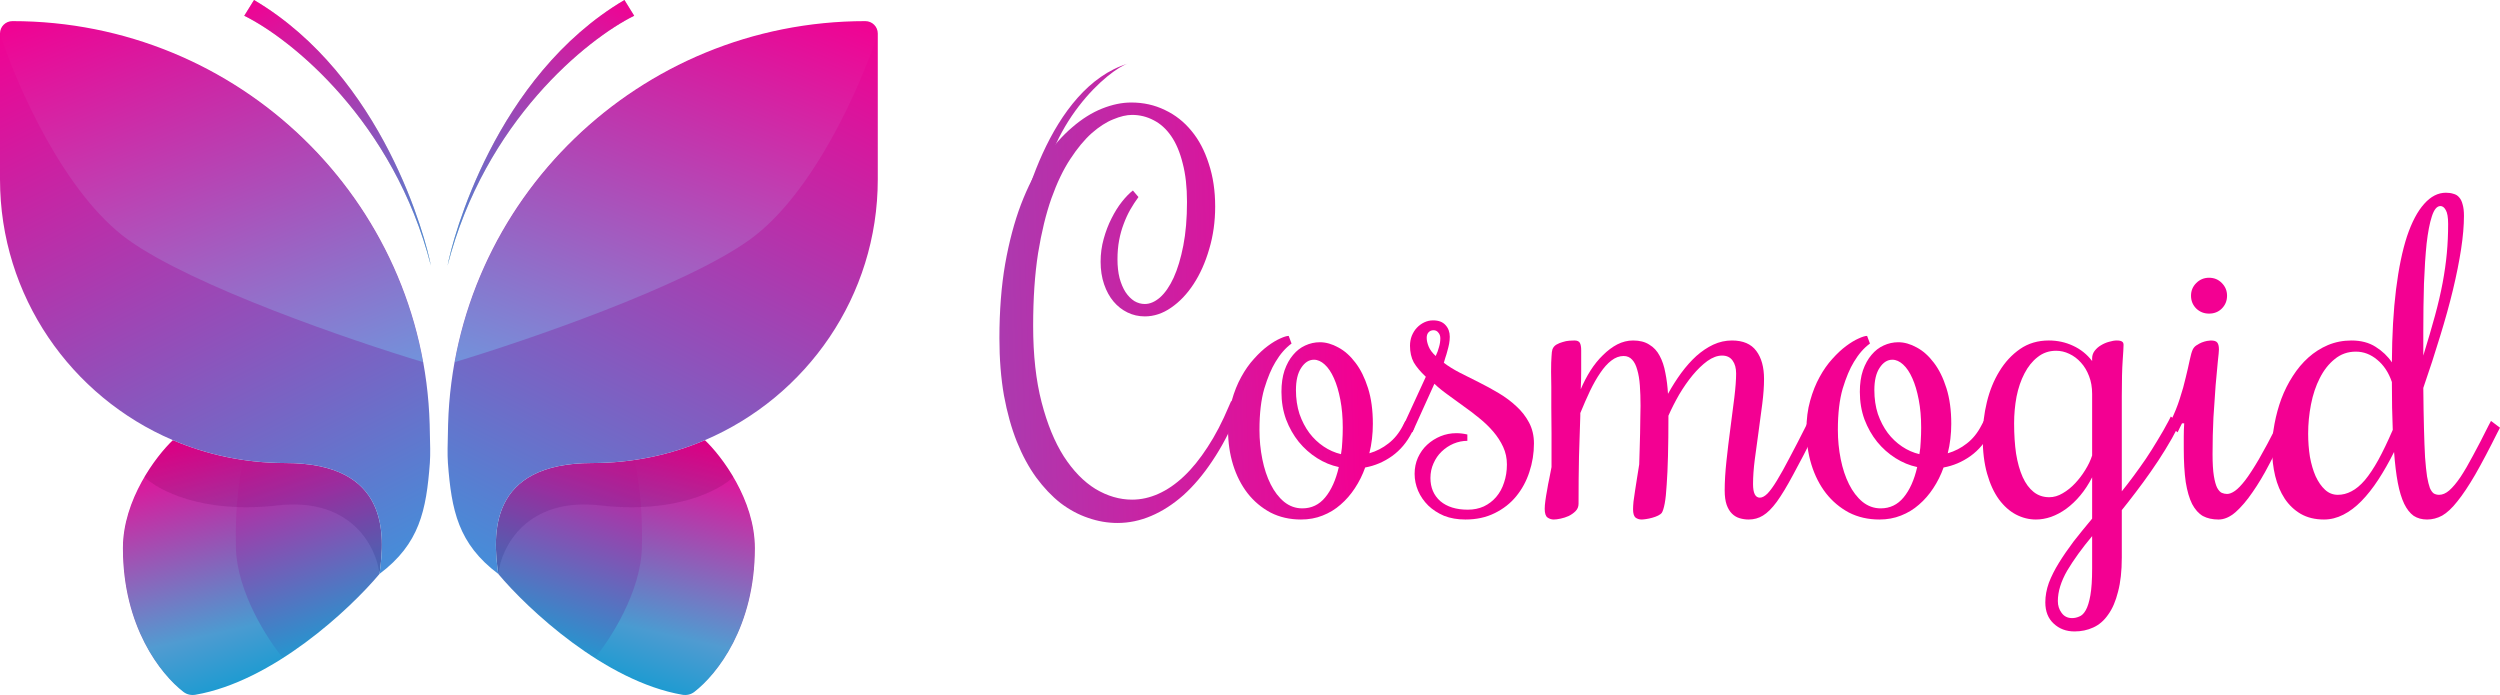
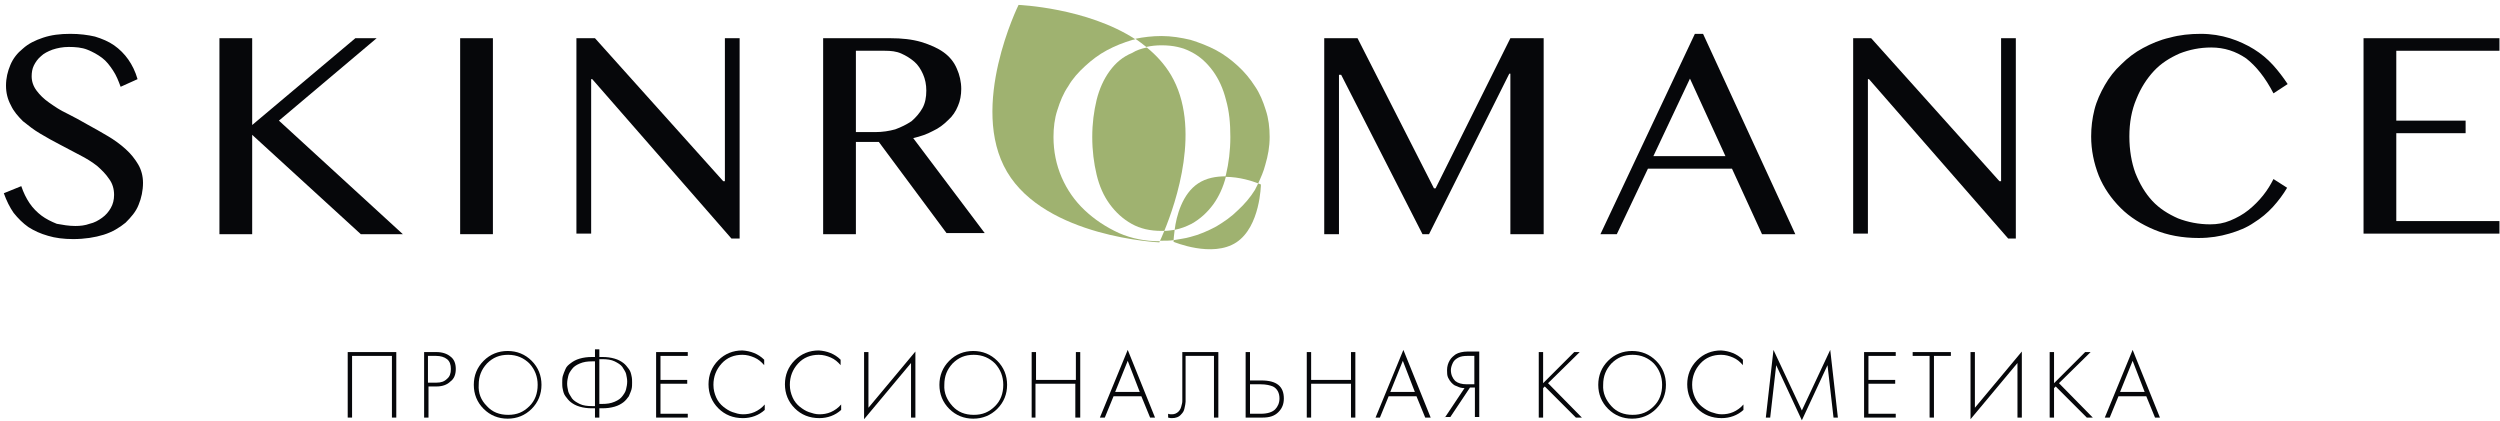
- <svg xmlns="http://www.w3.org/2000/svg" width="259" height="72" viewBox="0 0 259 72" fill="none">
-   <path d="M25.306 1.633L26.317 0C39.711 7.916 44.134 24.753 44.639 27.517C40.798 12.54 30.15 4.021 25.306 1.633Z" fill="#C4C4C4" />
-   <path d="M25.306 1.633L26.317 0C39.711 7.916 44.134 24.753 44.639 27.517C40.798 12.54 30.15 4.021 25.306 1.633Z" fill="url(#paint0_linear_3014_13890)" />
-   <path d="M65.701 1.633L64.691 0C51.296 7.916 46.874 24.753 46.368 27.517C50.209 12.54 60.858 4.021 65.701 1.633Z" fill="#C4C4C4" />
-   <path d="M65.701 1.633L64.691 0C51.296 7.916 46.874 24.753 46.368 27.517C50.209 12.54 60.858 4.021 65.701 1.633Z" fill="url(#paint1_linear_3014_13890)" />
-   <path d="M29.558 47.972C40.336 47.972 39.895 55.383 39.318 59.458C36.253 63.119 28.259 70.591 20.246 71.976C19.81 72.051 19.362 71.956 19.012 71.686C16.624 69.843 12.735 64.894 12.735 56.784C12.735 51.767 16.187 47.239 17.913 45.602C21.486 47.128 25.423 47.972 29.558 47.972Z" fill="url(#paint2_linear_3014_13890)" />
-   <g style="mix-blend-mode:lighten">
-     <path style="mix-blend-mode:lighten" d="M12.735 56.784C12.735 51.767 16.187 47.239 17.913 45.602C20.215 46.585 22.668 47.285 25.227 47.659C24.913 48.789 24.316 52.196 24.442 56.784C24.567 61.372 27.742 66.286 29.314 68.17C26.488 69.972 23.369 71.436 20.246 71.976C19.81 72.051 19.362 71.956 19.012 71.686C16.624 69.843 12.735 64.894 12.735 56.784Z" fill="url(#paint3_linear_3014_13890)" />
-   </g>
-   <g style="mix-blend-mode:luminosity">
-     <g style="mix-blend-mode:luminosity">
-       <path d="M29.558 47.972C40.336 47.972 39.895 55.383 39.318 59.458C39.004 56.722 36.444 51.471 28.713 52.364C20.983 53.256 16.328 50.77 14.967 49.415C15.981 47.695 17.126 46.349 17.913 45.602C21.486 47.128 25.423 47.972 29.558 47.972Z" fill="#313131" fill-opacity="0.2" />
-     </g>
-   </g>
-   <path d="M44.533 47.971C44.567 47.521 44.573 46.964 44.568 46.468C44.559 45.626 44.539 44.782 44.514 43.94C43.841 20.767 24.745 2.188 1.287 2.188C0.576 2.188 0 2.762 0 3.469V18.57C0 30.695 7.378 41.105 17.913 45.601C21.486 47.127 25.423 47.971 29.558 47.971C40.336 47.971 39.895 55.382 39.318 59.457C43.475 56.329 44.162 52.879 44.533 47.971Z" fill="url(#paint4_linear_3014_13890)" />
-   <g style="mix-blend-mode:lighten">
-     <path style="mix-blend-mode:lighten" d="M0.023 3.227C0.136 2.636 0.659 2.188 1.287 2.188C22.534 2.188 40.203 17.43 43.845 37.521C36.455 35.303 19.997 29.663 13.287 24.845C6.674 20.097 1.777 8.917 0.073 3.695C0.023 3.542 -0.008 3.385 0.023 3.227Z" fill="url(#paint5_linear_3014_13890)" />
-   </g>
-   <path d="M61.379 47.972C50.602 47.972 51.042 55.383 51.619 59.458C54.684 63.119 62.678 70.591 70.691 71.976C71.127 72.051 71.575 71.956 71.925 71.686C74.314 69.843 78.202 64.894 78.202 56.784C78.202 51.767 74.751 47.239 73.025 45.602C69.451 47.128 65.514 47.972 61.379 47.972Z" fill="url(#paint6_linear_3014_13890)" />
-   <g style="mix-blend-mode:lighten">
-     <path style="mix-blend-mode:lighten" d="M78.202 56.784C78.202 51.767 74.751 47.239 73.025 45.602C70.723 46.585 68.269 47.285 65.71 47.659C66.025 48.789 66.622 52.196 66.496 56.784C66.37 61.372 63.195 66.286 61.623 68.17C64.449 69.972 67.569 71.436 70.692 71.976C71.128 72.051 71.576 71.956 71.925 71.686C74.314 69.843 78.202 64.894 78.202 56.784Z" fill="url(#paint7_linear_3014_13890)" />
-   </g>
-   <g style="mix-blend-mode:luminosity">
-     <g style="mix-blend-mode:luminosity">
-       <path d="M61.38 47.972C50.602 47.972 51.042 55.383 51.62 59.458C51.934 56.722 54.494 51.471 62.224 52.364C69.955 53.256 74.609 50.77 75.97 49.415C74.957 47.695 73.811 46.349 73.025 45.602C69.451 47.128 65.514 47.972 61.38 47.972Z" fill="#313131" fill-opacity="0.2" />
-     </g>
-   </g>
-   <path d="M46.404 47.971C46.37 47.521 46.365 46.964 46.37 46.468C46.378 45.626 46.398 44.782 46.423 43.94C47.096 20.767 66.192 2.188 89.651 2.188C90.361 2.188 90.938 2.762 90.938 3.469V18.57C90.938 30.695 83.559 41.105 73.025 45.601C69.451 47.127 65.514 47.971 61.379 47.971C50.602 47.971 51.042 55.382 51.619 59.457C47.463 56.329 46.776 52.879 46.404 47.971Z" fill="url(#paint8_linear_3014_13890)" />
-   <g style="mix-blend-mode:lighten">
-     <path style="mix-blend-mode:lighten" d="M90.915 3.227C90.801 2.636 90.278 2.188 89.651 2.188C68.403 2.188 50.735 17.43 47.093 37.521C54.483 35.303 70.941 29.663 77.65 24.845C84.263 20.097 89.161 8.917 90.865 3.695C90.914 3.542 90.945 3.385 90.915 3.227Z" fill="url(#paint9_linear_3014_13890)" />
-   </g>
-   <path d="M146.532 44.31L146.281 44.786C145.765 45.812 145.075 46.636 144.209 47.254C143.359 47.858 142.434 48.251 141.432 48.432C141.159 49.202 140.802 49.919 140.362 50.583C139.937 51.233 139.443 51.799 138.882 52.282C138.335 52.765 137.713 53.142 137.015 53.414C136.332 53.686 135.588 53.822 134.784 53.822C133.615 53.822 132.56 53.58 131.619 53.097C130.693 52.599 129.904 51.935 129.251 51.104C128.599 50.259 128.098 49.278 127.749 48.16C127.4 47.028 127.225 45.82 127.225 44.537C127.225 43.42 127.354 42.408 127.612 41.502C127.87 40.581 128.197 39.766 128.591 39.056C128.986 38.332 129.426 37.705 129.912 37.177C130.397 36.633 130.876 36.188 131.346 35.84C131.817 35.493 132.242 35.237 132.621 35.071C133.016 34.889 133.311 34.799 133.509 34.799L133.805 35.591C133.183 36.044 132.628 36.678 132.143 37.494C131.718 38.188 131.331 39.109 130.982 40.257C130.648 41.404 130.481 42.831 130.481 44.537C130.481 45.579 130.58 46.59 130.777 47.572C130.974 48.553 131.262 49.421 131.642 50.176C132.021 50.931 132.484 51.535 133.031 51.988C133.592 52.441 134.222 52.667 134.92 52.667C135.877 52.667 136.666 52.289 137.288 51.535C137.926 50.765 138.396 49.715 138.7 48.387C137.91 48.221 137.159 47.911 136.446 47.458C135.733 47.005 135.102 46.447 134.556 45.782C134.01 45.103 133.569 44.326 133.236 43.45C132.917 42.574 132.758 41.623 132.758 40.596C132.758 39.751 132.864 39.011 133.076 38.377C133.304 37.728 133.6 37.192 133.964 36.769C134.328 36.331 134.746 36.007 135.217 35.795C135.702 35.569 136.21 35.456 136.742 35.456C137.364 35.456 138.002 35.637 138.654 35.999C139.307 36.346 139.899 36.875 140.43 37.584C140.961 38.279 141.394 39.154 141.728 40.212C142.061 41.268 142.228 42.499 142.228 43.903C142.228 44.431 142.198 44.952 142.137 45.465C142.077 45.979 141.986 46.477 141.864 46.96C142.593 46.749 143.253 46.409 143.845 45.941C144.452 45.473 144.953 44.854 145.348 44.084L145.598 43.608L146.532 44.31ZM134.26 40.415C134.26 41.306 134.382 42.129 134.625 42.884C134.883 43.624 135.224 44.28 135.649 44.854C136.074 45.413 136.567 45.88 137.129 46.258C137.69 46.636 138.29 46.9 138.927 47.051C139.003 46.628 139.049 46.19 139.064 45.737C139.094 45.269 139.11 44.793 139.11 44.31C139.11 43.238 139.026 42.272 138.859 41.412C138.692 40.536 138.472 39.796 138.199 39.192C137.926 38.573 137.607 38.098 137.243 37.766C136.878 37.433 136.507 37.267 136.127 37.267C135.611 37.267 135.171 37.547 134.807 38.105C134.442 38.649 134.26 39.419 134.26 40.415Z" fill="url(#paint10_linear_3014_13890)" />
-   <path d="M158.917 45.942C158.917 46.968 158.757 47.957 158.439 48.908C158.135 49.844 157.68 50.682 157.073 51.422C156.481 52.147 155.737 52.728 154.842 53.166C153.961 53.604 152.952 53.822 151.813 53.822C150.994 53.822 150.258 53.694 149.605 53.438C148.968 53.166 148.421 52.811 147.966 52.373C147.51 51.92 147.161 51.414 146.919 50.856C146.676 50.282 146.554 49.693 146.554 49.09C146.554 48.486 146.668 47.927 146.896 47.413C147.139 46.885 147.457 46.44 147.852 46.077C148.262 45.7 148.725 45.406 149.241 45.194C149.757 44.983 150.303 44.877 150.88 44.877C151.244 44.877 151.624 44.922 152.018 45.013V45.67C151.533 45.67 151.054 45.768 150.584 45.964C150.129 46.16 149.719 46.432 149.355 46.779C149.005 47.112 148.725 47.519 148.512 48.002C148.3 48.47 148.193 48.976 148.193 49.52C148.193 50.516 148.535 51.316 149.218 51.92C149.916 52.509 150.865 52.803 152.064 52.803C152.671 52.803 153.225 52.69 153.726 52.464C154.227 52.222 154.652 51.898 155.001 51.49C155.365 51.067 155.638 50.569 155.82 49.995C156.018 49.422 156.116 48.795 156.116 48.115C156.116 47.467 155.987 46.863 155.729 46.304C155.471 45.745 155.13 45.217 154.705 44.718C154.28 44.221 153.794 43.752 153.248 43.315C152.717 42.877 152.17 42.462 151.609 42.069C151.062 41.661 150.523 41.269 149.992 40.892C149.461 40.514 148.998 40.136 148.603 39.759L146.327 44.786L145.393 44.084L147.715 39.034C147.154 38.506 146.736 38.008 146.463 37.539C146.205 37.057 146.076 36.483 146.076 35.819C146.076 35.456 146.137 35.117 146.258 34.799C146.395 34.467 146.569 34.188 146.782 33.961C147.01 33.72 147.268 33.531 147.556 33.395C147.844 33.259 148.148 33.191 148.467 33.191C149.043 33.191 149.476 33.358 149.764 33.69C150.053 34.007 150.197 34.407 150.197 34.89C150.197 35.117 150.174 35.358 150.129 35.615C150.083 35.856 150.022 36.105 149.946 36.362C149.886 36.603 149.818 36.83 149.742 37.041C149.681 37.253 149.628 37.434 149.582 37.585C150.038 37.932 150.584 38.272 151.221 38.604C151.859 38.921 152.519 39.253 153.202 39.6C153.901 39.948 154.591 40.325 155.274 40.733C155.957 41.141 156.564 41.593 157.095 42.092C157.642 42.59 158.082 43.156 158.416 43.79C158.75 44.424 158.917 45.141 158.917 45.942ZM148.512 34.211C148.3 34.211 148.125 34.286 147.989 34.437C147.867 34.573 147.806 34.762 147.806 35.003C147.806 35.275 147.875 35.577 148.011 35.909C148.148 36.241 148.391 36.566 148.74 36.883C148.892 36.566 149.005 36.256 149.081 35.955C149.172 35.652 149.218 35.351 149.218 35.048C149.218 34.807 149.15 34.611 149.013 34.46C148.892 34.294 148.725 34.211 148.512 34.211Z" fill="url(#paint11_linear_3014_13890)" />
-   <path d="M168.205 36.882C167.765 36.882 167.34 37.041 166.931 37.358C166.536 37.66 166.157 38.083 165.792 38.626C165.428 39.154 165.071 39.781 164.722 40.506C164.388 41.215 164.054 41.978 163.72 42.793V43.065C163.675 44.393 163.629 45.805 163.584 47.3C163.553 48.794 163.538 50.425 163.538 52.191C163.538 52.493 163.432 52.75 163.22 52.961C163.022 53.157 162.787 53.324 162.514 53.459C162.241 53.58 161.96 53.671 161.671 53.731C161.383 53.792 161.148 53.822 160.966 53.822C160.738 53.822 160.526 53.754 160.328 53.618C160.131 53.482 160.032 53.18 160.032 52.712C160.032 52.486 160.055 52.206 160.101 51.874C160.146 51.527 160.207 51.157 160.283 50.764C160.343 50.372 160.419 49.972 160.51 49.564C160.586 49.142 160.662 48.749 160.738 48.387C160.738 47.103 160.738 45.948 160.738 44.922C160.723 43.895 160.715 42.982 160.715 42.182C160.715 41.381 160.715 40.679 160.715 40.075C160.7 39.471 160.693 38.951 160.693 38.513C160.693 37.788 160.708 37.26 160.738 36.928C160.753 36.58 160.784 36.339 160.829 36.203C160.905 35.991 161.042 35.825 161.239 35.705C161.452 35.584 161.671 35.493 161.899 35.433C162.127 35.358 162.354 35.312 162.582 35.297C162.81 35.282 162.985 35.274 163.106 35.274C163.394 35.274 163.584 35.358 163.675 35.524C163.766 35.69 163.811 35.946 163.811 36.294C163.811 37.078 163.811 37.788 163.811 38.422C163.811 39.056 163.796 39.691 163.766 40.325C164.054 39.645 164.388 39.003 164.768 38.399C165.162 37.781 165.595 37.245 166.066 36.792C166.536 36.324 167.029 35.954 167.545 35.682C168.077 35.41 168.623 35.274 169.185 35.274C169.868 35.274 170.429 35.418 170.869 35.705C171.325 35.976 171.681 36.361 171.939 36.859C172.212 37.358 172.41 37.947 172.531 38.626C172.668 39.29 172.759 40.015 172.804 40.8C173.229 40.03 173.685 39.313 174.17 38.649C174.671 37.969 175.195 37.38 175.741 36.882C176.303 36.384 176.887 35.991 177.495 35.705C178.117 35.418 178.762 35.274 179.43 35.274C180.583 35.274 181.426 35.637 181.957 36.361C182.488 37.071 182.754 38.037 182.754 39.26C182.754 40.03 182.693 40.891 182.571 41.842C182.45 42.793 182.321 43.759 182.185 44.741C182.048 45.707 181.919 46.658 181.797 47.594C181.676 48.53 181.615 49.383 181.615 50.153C181.615 51.089 181.851 51.557 182.321 51.557C182.564 51.557 182.829 51.414 183.118 51.127C183.406 50.825 183.733 50.372 184.097 49.768C184.476 49.149 184.909 48.371 185.395 47.435C185.895 46.499 186.472 45.382 187.125 44.084L187.353 43.608L188.286 44.31L188.058 44.786C187.163 46.567 186.396 48.039 185.759 49.202C185.137 50.365 184.575 51.293 184.074 51.988C183.573 52.667 183.095 53.142 182.64 53.414C182.2 53.686 181.706 53.822 181.16 53.822C180.841 53.822 180.53 53.777 180.227 53.686C179.923 53.596 179.657 53.437 179.43 53.21C179.202 52.984 179.02 52.682 178.883 52.304C178.747 51.912 178.678 51.414 178.678 50.81C178.678 49.904 178.739 48.885 178.861 47.753C178.982 46.62 179.119 45.488 179.27 44.355C179.422 43.223 179.559 42.159 179.68 41.163C179.802 40.151 179.862 39.328 179.862 38.694C179.862 38.135 179.741 37.69 179.498 37.358C179.255 37.011 178.891 36.837 178.405 36.837C177.92 36.837 177.411 37.026 176.88 37.403C176.364 37.781 175.855 38.271 175.354 38.875C174.869 39.464 174.406 40.128 173.966 40.868C173.541 41.608 173.169 42.34 172.85 43.065C172.85 44.65 172.835 46.039 172.804 47.232C172.774 48.409 172.729 49.406 172.668 50.221C172.622 51.036 172.554 51.685 172.463 52.169C172.372 52.637 172.273 52.954 172.167 53.12C172.091 53.225 171.962 53.324 171.78 53.414C171.598 53.505 171.393 53.58 171.165 53.641C170.953 53.701 170.74 53.746 170.528 53.777C170.33 53.807 170.179 53.822 170.072 53.822C169.829 53.822 169.617 53.754 169.435 53.618C169.268 53.467 169.185 53.18 169.185 52.758C169.185 52.561 169.2 52.297 169.23 51.965C169.276 51.633 169.329 51.263 169.389 50.855C169.45 50.448 169.519 50.01 169.594 49.542C169.67 49.074 169.746 48.598 169.822 48.115C169.837 47.662 169.852 47.156 169.868 46.598C169.883 46.039 169.898 45.488 169.913 44.944C169.928 44.386 169.936 43.857 169.936 43.359C169.951 42.846 169.959 42.408 169.959 42.046C169.959 41.276 169.936 40.574 169.89 39.939C169.845 39.305 169.754 38.762 169.617 38.309C169.496 37.856 169.321 37.509 169.094 37.267C168.866 37.011 168.57 36.882 168.205 36.882Z" fill="url(#paint12_linear_3014_13890)" />
-   <path d="M206.454 44.31L206.204 44.786C205.688 45.812 204.997 46.636 204.132 47.254C203.282 47.858 202.356 48.251 201.354 48.432C201.081 49.202 200.724 49.919 200.284 50.583C199.859 51.233 199.366 51.799 198.804 52.282C198.258 52.765 197.636 53.142 196.937 53.414C196.254 53.686 195.511 53.822 194.706 53.822C193.538 53.822 192.483 53.58 191.542 53.097C190.616 52.599 189.827 51.935 189.174 51.104C188.521 50.259 188.02 49.278 187.671 48.16C187.322 47.028 187.147 45.82 187.147 44.537C187.147 43.42 187.277 42.408 187.535 41.502C187.793 40.581 188.119 39.766 188.513 39.056C188.908 38.332 189.348 37.705 189.834 37.177C190.32 36.633 190.798 36.188 191.269 35.84C191.739 35.493 192.164 35.237 192.543 35.071C192.938 34.889 193.234 34.799 193.431 34.799L193.727 35.591C193.105 36.044 192.551 36.678 192.065 37.494C191.64 38.188 191.253 39.109 190.904 40.257C190.57 41.404 190.403 42.831 190.403 44.537C190.403 45.579 190.502 46.59 190.699 47.572C190.896 48.553 191.185 49.421 191.564 50.176C191.944 50.931 192.407 51.535 192.953 51.988C193.515 52.441 194.145 52.667 194.843 52.667C195.799 52.667 196.588 52.289 197.211 51.535C197.848 50.765 198.319 49.715 198.622 48.387C197.833 48.221 197.081 47.911 196.368 47.458C195.655 47.005 195.025 46.447 194.479 45.782C193.932 45.103 193.492 44.326 193.158 43.45C192.839 42.574 192.68 41.623 192.68 40.596C192.68 39.751 192.786 39.011 192.999 38.377C193.226 37.728 193.522 37.192 193.887 36.769C194.251 36.331 194.668 36.007 195.139 35.795C195.624 35.569 196.133 35.456 196.664 35.456C197.287 35.456 197.924 35.637 198.577 35.999C199.229 36.346 199.821 36.875 200.353 37.584C200.884 38.279 201.316 39.154 201.65 40.212C201.984 41.268 202.151 42.499 202.151 43.903C202.151 44.431 202.121 44.952 202.06 45.465C201.999 45.979 201.908 46.477 201.787 46.96C202.515 46.749 203.175 46.409 203.767 45.941C204.374 45.473 204.875 44.854 205.27 44.084L205.521 43.608L206.454 44.31ZM194.183 40.415C194.183 41.306 194.304 42.129 194.547 42.884C194.805 43.624 195.146 44.28 195.571 44.854C195.996 45.413 196.489 45.88 197.051 46.258C197.613 46.636 198.212 46.9 198.85 47.051C198.926 46.628 198.971 46.19 198.987 45.737C199.017 45.269 199.032 44.793 199.032 44.31C199.032 43.238 198.948 42.272 198.781 41.412C198.614 40.536 198.395 39.796 198.121 39.192C197.848 38.573 197.529 38.098 197.165 37.766C196.801 37.433 196.429 37.267 196.049 37.267C195.533 37.267 195.093 37.547 194.729 38.105C194.365 38.649 194.183 39.419 194.183 40.415Z" fill="url(#paint13_linear_3014_13890)" />
-   <path d="M211.895 62.405C211.895 61.741 212.017 61.069 212.259 60.389C212.517 59.71 212.867 59.015 213.307 58.306C213.747 57.596 214.255 56.857 214.832 56.087C215.424 55.332 216.062 54.547 216.745 53.731V49.451C216.38 50.161 215.97 50.787 215.515 51.331C215.06 51.874 214.574 52.335 214.058 52.712C213.557 53.075 213.034 53.354 212.487 53.55C211.956 53.731 211.432 53.822 210.916 53.822C210.203 53.822 209.512 53.648 208.845 53.301C208.192 52.954 207.607 52.433 207.091 51.738C206.575 51.029 206.165 50.138 205.862 49.066C205.558 47.994 205.407 46.733 205.407 45.284C205.407 44.061 205.551 42.853 205.839 41.661C206.128 40.468 206.56 39.404 207.137 38.467C207.713 37.516 208.427 36.746 209.277 36.157C210.127 35.569 211.121 35.274 212.259 35.274C213.155 35.274 213.99 35.456 214.764 35.818C215.553 36.18 216.213 36.709 216.745 37.403V37.131C216.745 36.844 216.828 36.588 216.995 36.361C217.177 36.12 217.397 35.923 217.655 35.773C217.928 35.607 218.209 35.486 218.497 35.41C218.801 35.319 219.067 35.274 219.295 35.274C219.553 35.274 219.735 35.312 219.841 35.388C219.947 35.448 220 35.561 220 35.727C220 35.969 219.97 36.512 219.909 37.358C219.848 38.203 219.818 39.441 219.818 41.072V50.901C220.197 50.433 220.6 49.911 221.025 49.338C221.45 48.764 221.875 48.168 222.3 47.549C222.725 46.915 223.134 46.266 223.529 45.601C223.939 44.937 224.318 44.273 224.667 43.608L224.895 43.155L225.829 43.857L225.601 44.31C225.237 45.035 224.812 45.79 224.326 46.575C223.855 47.345 223.355 48.107 222.823 48.862C222.307 49.602 221.784 50.319 221.252 51.014C220.736 51.693 220.258 52.304 219.818 52.848V57.762C219.818 59.151 219.689 60.329 219.431 61.295C219.188 62.276 218.847 63.069 218.406 63.673C217.981 64.292 217.465 64.737 216.858 65.009C216.266 65.281 215.621 65.417 214.923 65.417C214.058 65.417 213.337 65.145 212.76 64.602C212.184 64.073 211.895 63.341 211.895 62.405ZM212.305 51.512C212.776 51.512 213.238 51.376 213.694 51.104C214.164 50.833 214.597 50.485 214.991 50.062C215.386 49.64 215.735 49.179 216.039 48.681C216.357 48.168 216.593 47.669 216.745 47.186V40.8C216.745 40.121 216.638 39.509 216.426 38.966C216.213 38.407 215.932 37.939 215.583 37.562C215.234 37.169 214.832 36.867 214.377 36.656C213.937 36.444 213.481 36.339 213.011 36.339C212.282 36.339 211.645 36.558 211.098 36.995C210.552 37.418 210.096 37.984 209.732 38.694C209.368 39.389 209.095 40.188 208.913 41.094C208.746 42.001 208.662 42.921 208.662 43.857C208.662 45.02 208.73 46.069 208.867 47.005C209.019 47.941 209.247 48.749 209.55 49.428C209.854 50.093 210.233 50.606 210.688 50.968C211.144 51.331 211.683 51.512 212.305 51.512ZM214.673 64.035C214.915 64.035 215.158 63.983 215.401 63.877C215.659 63.786 215.887 63.568 216.084 63.22C216.281 62.873 216.441 62.359 216.562 61.68C216.684 61.001 216.745 60.08 216.745 58.917V55.543C215.697 56.796 214.84 57.981 214.172 59.099C213.519 60.231 213.193 61.288 213.193 62.269C213.193 62.737 213.322 63.145 213.58 63.492C213.838 63.854 214.202 64.035 214.673 64.035Z" fill="url(#paint14_linear_3014_13890)" />
-   <path d="M226.056 43.858L225.828 44.311L225.601 44.787L224.667 44.085L224.895 43.609C225.274 42.839 225.586 42.069 225.828 41.299C226.087 40.514 226.291 39.782 226.443 39.102C226.61 38.423 226.747 37.827 226.853 37.313C226.959 36.8 227.065 36.43 227.172 36.204C227.263 36.022 227.392 35.879 227.559 35.773C227.741 35.653 227.923 35.554 228.105 35.479C228.303 35.403 228.485 35.351 228.652 35.32C228.834 35.29 228.963 35.275 229.038 35.275C229.372 35.275 229.593 35.343 229.699 35.479C229.82 35.615 229.881 35.856 229.881 36.204C229.881 36.37 229.843 36.785 229.767 37.449C229.706 38.098 229.63 38.921 229.539 39.918C229.463 40.899 229.388 42.009 229.312 43.247C229.251 44.47 229.221 45.738 229.221 47.051C229.221 48.002 229.266 48.757 229.357 49.316C229.448 49.86 229.562 50.267 229.699 50.539C229.851 50.811 230.01 50.984 230.177 51.06C230.359 51.135 230.541 51.173 230.723 51.173C230.966 51.173 231.239 51.067 231.543 50.856C231.846 50.645 232.203 50.275 232.613 49.746C233.023 49.203 233.493 48.478 234.024 47.572C234.556 46.651 235.178 45.489 235.891 44.085L236.142 43.609L237.075 44.311L236.825 44.787C236.248 45.904 235.671 47.006 235.095 48.093C234.533 49.18 233.956 50.146 233.364 50.992C232.788 51.837 232.203 52.524 231.611 53.053C231.019 53.566 230.427 53.823 229.836 53.823C229.213 53.823 228.674 53.702 228.219 53.46C227.779 53.204 227.407 52.788 227.103 52.215C226.815 51.641 226.595 50.886 226.443 49.95C226.306 48.999 226.238 47.829 226.238 46.44C226.238 46.047 226.238 45.64 226.238 45.217C226.238 44.779 226.253 44.326 226.284 43.858H226.056ZM230.723 30.633C230.723 31.161 230.541 31.607 230.177 31.969C229.828 32.316 229.388 32.49 228.856 32.49C228.34 32.49 227.9 32.316 227.536 31.969C227.172 31.607 226.989 31.161 226.989 30.633C226.989 30.119 227.172 29.681 227.536 29.319C227.9 28.957 228.34 28.775 228.856 28.775C229.388 28.775 229.828 28.957 230.177 29.319C230.541 29.681 230.723 30.119 230.723 30.633Z" fill="url(#paint15_linear_3014_13890)" />
-   <path d="M240.764 53.822C239.838 53.822 239.033 53.626 238.35 53.234C237.683 52.841 237.129 52.313 236.688 51.648C236.248 50.969 235.922 50.192 235.709 49.316C235.497 48.44 235.391 47.512 235.391 46.53C235.391 45.67 235.474 44.794 235.641 43.903C235.808 43.012 236.043 42.152 236.347 41.322C236.666 40.476 237.06 39.691 237.531 38.966C238.001 38.226 238.54 37.585 239.147 37.041C239.754 36.498 240.43 36.068 241.174 35.75C241.933 35.434 242.744 35.275 243.61 35.275C244.596 35.275 245.431 35.494 246.114 35.932C246.812 36.37 247.374 36.906 247.799 37.539C247.814 34.686 247.958 32.165 248.231 29.976C248.504 27.787 248.884 25.952 249.369 24.473C249.87 22.993 250.462 21.876 251.145 21.121C251.828 20.351 252.58 19.966 253.399 19.966C253.688 19.966 253.946 20.004 254.173 20.079C254.416 20.139 254.614 20.26 254.765 20.442C254.932 20.623 255.054 20.872 255.13 21.189C255.221 21.491 255.266 21.883 255.266 22.366C255.266 23.363 255.168 24.51 254.97 25.809C254.773 27.092 254.492 28.496 254.128 30.021C253.764 31.531 253.316 33.146 252.785 34.867C252.268 36.573 251.692 38.347 251.054 40.189C251.069 41.805 251.092 43.201 251.123 44.379C251.153 45.556 251.191 46.553 251.236 47.368C251.297 48.184 251.366 48.848 251.442 49.361C251.533 49.874 251.631 50.275 251.737 50.561C251.859 50.833 251.995 51.022 252.147 51.128C252.314 51.218 252.496 51.263 252.693 51.263C253.043 51.263 253.392 51.112 253.741 50.81C254.105 50.493 254.492 50.033 254.902 49.429C255.312 48.81 255.752 48.055 256.222 47.164C256.708 46.274 257.239 45.247 257.816 44.084L258.067 43.609L259 44.311L258.75 44.786C257.869 46.553 257.095 48.017 256.427 49.18C255.759 50.327 255.145 51.248 254.583 51.943C254.037 52.637 253.513 53.128 253.012 53.415C252.511 53.687 251.988 53.822 251.442 53.822C250.91 53.822 250.447 53.694 250.052 53.438C249.673 53.166 249.347 52.751 249.074 52.192C248.8 51.618 248.58 50.894 248.413 50.018C248.246 49.127 248.117 48.063 248.026 46.825C247.495 47.882 246.949 48.84 246.387 49.701C245.826 50.561 245.241 51.301 244.634 51.92C244.042 52.524 243.42 52.992 242.767 53.324C242.115 53.656 241.447 53.822 240.764 53.822ZM244.065 36.43C243.23 36.43 242.501 36.687 241.879 37.2C241.257 37.698 240.741 38.355 240.331 39.17C239.921 39.97 239.618 40.876 239.42 41.888C239.223 42.899 239.125 43.911 239.125 44.922C239.125 45.753 239.185 46.553 239.307 47.323C239.443 48.078 239.641 48.75 239.899 49.339C240.172 49.927 240.498 50.395 240.877 50.742C241.257 51.09 241.697 51.263 242.198 51.263C242.684 51.263 243.154 51.143 243.61 50.901C244.08 50.66 244.543 50.275 244.998 49.746C245.454 49.203 245.917 48.508 246.387 47.663C246.858 46.802 247.359 45.76 247.89 44.537C247.859 43.813 247.837 43.043 247.821 42.227C247.806 41.397 247.799 40.514 247.799 39.578C247.465 38.596 246.956 37.827 246.273 37.268C245.606 36.709 244.869 36.43 244.065 36.43ZM253.627 23.204C253.627 22.51 253.543 22.027 253.377 21.755C253.225 21.483 253.043 21.347 252.83 21.347C252.466 21.347 252.17 21.702 251.942 22.412C251.715 23.106 251.533 24.05 251.396 25.242C251.275 26.435 251.183 27.817 251.123 29.387C251.077 30.957 251.054 32.61 251.054 34.346V36.838C251.525 35.313 251.927 33.939 252.261 32.716C252.595 31.493 252.86 30.353 253.058 29.296C253.255 28.239 253.399 27.22 253.491 26.239C253.582 25.258 253.627 24.246 253.627 23.204Z" fill="url(#paint16_linear_3014_13890)" />
-   <path d="M107.034 33.76C107.034 36.781 107.325 39.417 107.908 41.666C108.49 43.915 109.257 45.787 110.209 47.281C111.175 48.775 112.269 49.899 113.49 50.655C114.726 51.393 115.991 51.763 117.283 51.763C118.207 51.763 119.116 51.561 120.011 51.159C120.92 50.756 121.801 50.151 122.653 49.346C123.506 48.54 124.322 47.533 125.104 46.324C125.899 45.115 126.638 43.697 127.32 42.069L127.554 41.54L128.428 42.321L128.193 42.849C127.412 44.713 126.545 46.349 125.594 47.759C124.656 49.169 123.655 50.353 122.589 51.31C121.524 52.249 120.416 52.963 119.265 53.45C118.129 53.936 116.964 54.18 115.771 54.18C114.748 54.18 113.732 54.004 112.723 53.651C111.729 53.316 110.777 52.803 109.868 52.115C108.973 51.41 108.135 50.529 107.354 49.471C106.586 48.414 105.919 47.18 105.35 45.77C104.782 44.343 104.335 42.74 104.008 40.961C103.696 39.165 103.539 37.193 103.539 35.044C103.539 32.207 103.738 29.639 104.136 27.339C104.548 25.023 105.095 22.966 105.777 21.17C106.473 19.357 107.275 17.788 108.185 16.462C109.108 15.136 110.074 14.044 111.082 13.189C112.091 12.316 113.121 11.669 114.172 11.25C115.224 10.83 116.232 10.62 117.198 10.62C118.462 10.62 119.627 10.88 120.693 11.401C121.758 11.904 122.674 12.626 123.442 13.566C124.209 14.489 124.805 15.622 125.231 16.965C125.672 18.291 125.892 19.769 125.892 21.397C125.892 22.958 125.686 24.427 125.274 25.803C124.876 27.18 124.337 28.388 123.655 29.429C122.987 30.453 122.213 31.267 121.332 31.871C120.465 32.475 119.556 32.778 118.604 32.778C117.965 32.778 117.368 32.644 116.815 32.375C116.26 32.106 115.778 31.729 115.366 31.242C114.954 30.755 114.627 30.159 114.385 29.454C114.144 28.749 114.023 27.968 114.023 27.112C114.023 26.29 114.13 25.501 114.343 24.746C114.556 23.974 114.826 23.268 115.152 22.631C115.479 21.976 115.835 21.405 116.218 20.918C116.616 20.415 116.999 20.02 117.368 19.735L117.944 20.415C117.646 20.818 117.362 21.254 117.092 21.724C116.836 22.177 116.609 22.672 116.41 23.21C116.211 23.73 116.054 24.292 115.941 24.897C115.827 25.501 115.771 26.156 115.771 26.861C115.771 27.582 115.841 28.229 115.984 28.8C116.14 29.37 116.346 29.857 116.601 30.26C116.871 30.663 117.177 30.973 117.518 31.191C117.859 31.393 118.221 31.494 118.604 31.494C119.13 31.494 119.656 31.267 120.181 30.814C120.707 30.344 121.176 29.664 121.588 28.774C122 27.868 122.334 26.76 122.589 25.451C122.845 24.141 122.973 22.631 122.973 20.918C122.973 19.374 122.823 18.04 122.525 16.915C122.241 15.773 121.843 14.834 121.332 14.095C120.821 13.356 120.217 12.811 119.521 12.458C118.825 12.089 118.079 11.904 117.283 11.904C116.715 11.904 116.069 12.055 115.344 12.357C114.62 12.643 113.874 13.121 113.107 13.793C112.354 14.464 111.615 15.354 110.891 16.462C110.166 17.553 109.513 18.913 108.93 20.541C108.362 22.152 107.9 24.049 107.545 26.231C107.205 28.413 107.034 30.923 107.034 33.76Z" fill="url(#paint17_linear_3014_13890)" />
-   <path d="M116.864 6.583C108.768 9.063 105.357 22.066 104.88 27.274L107.73 21.509C108.271 12.756 114.938 7.173 116.864 6.583Z" fill="url(#paint18_linear_3014_13890)" />
-   <defs>
-     <linearGradient id="paint0_linear_3014_13890" x1="25.306" y1="0" x2="44.511" y2="34.25" gradientUnits="userSpaceOnUse">
-       <stop stop-color="#F30092" />
-       <stop offset="1" stop-color="#20ACE8" />
-     </linearGradient>
-     <linearGradient id="paint1_linear_3014_13890" x1="65.701" y1="0" x2="46.496" y2="34.251" gradientUnits="userSpaceOnUse">
-       <stop stop-color="#F30092" />
-       <stop offset="1" stop-color="#20ACE8" />
-     </linearGradient>
-     <linearGradient id="paint2_linear_3014_13890" x1="17.784" y1="45.953" x2="26.017" y2="70.295" gradientUnits="userSpaceOnUse">
-       <stop stop-color="#F30092" />
-       <stop offset="1" stop-color="#1E9BD1" />
-     </linearGradient>
-     <linearGradient id="paint3_linear_3014_13890" x1="17.784" y1="45.953" x2="22.206" y2="65.681" gradientUnits="userSpaceOnUse">
-       <stop stop-color="#F30092" />
-       <stop offset="1" stop-color="#1E9BD1" />
-     </linearGradient>
-     <linearGradient id="paint4_linear_3014_13890" x1="0" y1="2.188" x2="37.771" y2="76.745" gradientUnits="userSpaceOnUse">
-       <stop stop-color="#F30092" />
-       <stop offset="1" stop-color="#20ACE8" />
-     </linearGradient>
-     <linearGradient id="paint5_linear_3014_13890" x1="-4.56451e-05" y1="2.188" x2="16.671" y2="54.701" gradientUnits="userSpaceOnUse">
-       <stop stop-color="#F30092" />
-       <stop offset="1" stop-color="#20ACE8" />
-     </linearGradient>
-     <linearGradient id="paint6_linear_3014_13890" x1="73.153" y1="45.953" x2="64.92" y2="70.295" gradientUnits="userSpaceOnUse">
-       <stop stop-color="#F30092" />
-       <stop offset="1" stop-color="#1E9BD1" />
-     </linearGradient>
-     <linearGradient id="paint7_linear_3014_13890" x1="73.153" y1="45.953" x2="68.731" y2="65.681" gradientUnits="userSpaceOnUse">
-       <stop stop-color="#F30092" />
-       <stop offset="1" stop-color="#1E9BD1" />
-     </linearGradient>
-     <linearGradient id="paint8_linear_3014_13890" x1="90.938" y1="2.188" x2="53.166" y2="76.745" gradientUnits="userSpaceOnUse">
-       <stop stop-color="#F30092" />
-       <stop offset="1" stop-color="#20ACE8" />
-     </linearGradient>
-     <linearGradient id="paint9_linear_3014_13890" x1="90.938" y1="2.188" x2="74.267" y2="54.701" gradientUnits="userSpaceOnUse">
-       <stop stop-color="#F30092" />
-       <stop offset="1" stop-color="#20ACE8" />
-     </linearGradient>
-     <linearGradient id="paint10_linear_3014_13890" x1="139.762" y1="4.649" x2="29.544" y2="8.182" gradientUnits="userSpaceOnUse">
-       <stop stop-color="#F30092" />
-       <stop offset="1" stop-color="#20ACE8" />
-     </linearGradient>
-     <linearGradient id="paint11_linear_3014_13890" x1="139.762" y1="4.65" x2="29.544" y2="8.182" gradientUnits="userSpaceOnUse">
-       <stop stop-color="#F30092" />
-       <stop offset="1" stop-color="#20ACE8" />
-     </linearGradient>
-     <linearGradient id="paint12_linear_3014_13890" x1="139.762" y1="4.649" x2="29.544" y2="8.182" gradientUnits="userSpaceOnUse">
-       <stop stop-color="#F30092" />
-       <stop offset="1" stop-color="#20ACE8" />
-     </linearGradient>
-     <linearGradient id="paint13_linear_3014_13890" x1="139.762" y1="4.649" x2="29.544" y2="8.182" gradientUnits="userSpaceOnUse">
-       <stop stop-color="#F30092" />
-       <stop offset="1" stop-color="#20ACE8" />
-     </linearGradient>
-     <linearGradient id="paint14_linear_3014_13890" x1="139.762" y1="4.649" x2="29.544" y2="8.182" gradientUnits="userSpaceOnUse">
-       <stop stop-color="#F30092" />
-       <stop offset="1" stop-color="#20ACE8" />
-     </linearGradient>
-     <linearGradient id="paint15_linear_3014_13890" x1="139.762" y1="4.65" x2="29.544" y2="8.182" gradientUnits="userSpaceOnUse">
-       <stop stop-color="#F30092" />
-       <stop offset="1" stop-color="#20ACE8" />
-     </linearGradient>
-     <linearGradient id="paint16_linear_3014_13890" x1="139.762" y1="4.65" x2="29.544" y2="8.182" gradientUnits="userSpaceOnUse">
-       <stop stop-color="#F30092" />
-       <stop offset="1" stop-color="#20ACE8" />
-     </linearGradient>
-     <linearGradient id="paint17_linear_3014_13890" x1="139.762" y1="4.649" x2="29.544" y2="8.182" gradientUnits="userSpaceOnUse">
-       <stop stop-color="#F30092" />
-       <stop offset="1" stop-color="#20ACE8" />
-     </linearGradient>
-     <linearGradient id="paint18_linear_3014_13890" x1="139.762" y1="4.649" x2="29.544" y2="8.182" gradientUnits="userSpaceOnUse">
-       <stop stop-color="#F30092" />
-       <stop offset="1" stop-color="#20ACE8" />
-     </linearGradient>
-   </defs>
+ <svg xmlns="http://www.w3.org/2000/svg" width="458" height="77" viewBox="0 0 458 77" fill="none">
+   <path d="M13.8 41.4C14.7 41.4 15.6 41.3 16.4 41C17.3 40.8 18 40.4 18.7 39.9C19.4 39.4 19.9 38.8 20.3 38.1C20.7 37.4 20.9 36.6 20.9 35.7C20.9 34.6 20.6 33.6 20 32.8C19.4 31.9 18.7 31.2 17.8 30.4C16.9 29.7 15.8 29 14.6 28.4C13.4 27.8 12.2 27.1 11 26.5C9.8 25.9 8.6 25.2 7.4 24.5C6.2 23.8 5.2 23 4.2 22.2C3.3 21.3 2.5 20.4 2 19.3C1.4 18.2 1.1 17 1.1 15.7C1.1 14.3 1.4 13.1 1.9 11.9C2.4 10.7 3.2 9.7 4.2 8.9C5.2 8 6.4 7.4 7.9 6.9C9.4 6.4 11 6.2 12.9 6.2C14.6 6.2 16.1 6.4 17.4 6.7C18.7 7.1 19.9 7.6 20.9 8.3C21.9 9 22.8 9.9 23.5 10.9C24.2 11.9 24.8 13.1 25.2 14.5L22.1 15.9C21.7 14.8 21.3 13.8 20.7 12.9C20.1 12 19.5 11.2 18.7 10.6C17.9 10 17 9.5 16 9.1C15 8.7 13.8 8.6 12.6 8.6C11.5 8.6 10.5 8.8 9.6 9.1C8.8 9.4 8 9.8 7.5 10.3C6.9 10.8 6.5 11.4 6.2 12C5.9 12.6 5.8 13.3 5.8 14C5.8 14.9 6.1 15.8 6.7 16.6C7.3 17.4 8 18.1 9 18.8C10 19.5 11 20.2 12.3 20.8C13.5 21.4 14.8 22.1 16 22.8C17.3 23.5 18.5 24.2 19.7 24.9C20.9 25.6 22 26.4 23 27.3C24 28.2 24.7 29.1 25.3 30.1C25.9 31.1 26.2 32.3 26.2 33.5C26.2 34.9 25.9 36.3 25.4 37.5C24.9 38.8 24 39.8 23 40.8C21.9 41.7 20.6 42.5 19 43C17.4 43.5 15.5 43.8 13.4 43.8C11.7 43.8 10.1 43.6 8.8 43.2C7.4 42.8 6.3 42.3 5.2 41.6C4.2 40.9 3.3 40 2.5 39C1.8 38 1.2 36.8 0.7 35.4L3.9 34.1C4.3 35.3 4.8 36.3 5.4 37.2C6 38.1 6.8 38.9 7.6 39.5C8.4 40.1 9.4 40.6 10.4 41C11.5 41.2 12.6 41.4 13.8 41.4Z" fill="#06070A" />
+   <path d="M40.2 7H46.2V22.9L65.1 7H69L51.1 22.1L73.8 42.9H66.1L46.2 24.7V42.9H40.2V7Z" fill="#06070A" />
+   <path d="M84.3 7H90.3V42.9H84.3V7Z" fill="#06070A" />
+   <path d="M105.6 7H109L132.5 33.2H132.8V7H135.5V43.7H134L108.5 14.5H108.3V42.8H105.6V7Z" fill="#06070A" />
+   <path d="M150.7 7H163.1C165.2 7 167.1 7.2 168.8 7.7C170.4 8.2 171.8 8.8 172.9 9.6C174 10.4 174.8 11.4 175.3 12.6C175.8 13.7 176.1 15 176.1 16.3C176.1 17.4 175.9 18.5 175.5 19.4C175.1 20.4 174.5 21.3 173.7 22C172.9 22.8 172 23.5 170.9 24C169.8 24.6 168.6 25 167.3 25.3L180.4 42.7H173.4L161 26H156.8V42.9H150.8V7H150.7ZM156.8 24.2H160.3C161.7 24.2 162.9 24 164 23.7C165.1 23.3 166.1 22.8 167 22.2C167.8 21.5 168.5 20.7 169 19.8C169.5 18.9 169.7 17.8 169.7 16.6C169.7 15.5 169.5 14.5 169.1 13.6C168.7 12.7 168.2 11.9 167.5 11.3C166.8 10.7 166 10.2 165.1 9.8C164.2 9.4 163.2 9.3 162.1 9.3H156.8V24.2Z" fill="#06070A" />
+   <path d="M242.5 7H248.7L262.7 34.5H263L276.7 7H282.8V42.9H276.7V13.5H276.5L261.8 42.9H260.6L245.7 13.7H245.3V42.9H242.6V7H242.5Z" fill="#06070A" />
+   <path d="M312 6.2L328.9 42.9H322.8L317.3 30.9H301.9L296.2 42.9H293.2L310.5 6.2H312ZM302.9 28.6H316.1L309.6 14.4L302.9 28.6Z" fill="#06070A" />
+   <path d="M339.4 7H342.8L366.3 33.2H366.6V7H369.3V43.7H367.9L342.4 14.5H342.2V42.8H339.5V7H339.4Z" fill="#06070A" />
+   <path d="M390.1 25C390.1 27.5 390.5 29.8 391.2 31.7C392 33.7 393 35.4 394.3 36.8C395.6 38.2 397.2 39.2 399 40C400.8 40.7 402.8 41.1 404.9 41.1C406.2 41.1 407.4 40.9 408.6 40.4C409.8 39.9 410.9 39.3 411.9 38.5C412.9 37.7 413.8 36.8 414.6 35.8C415.4 34.8 416 33.8 416.5 32.8L419 34.4C418.3 35.6 417.4 36.8 416.4 37.9C415.4 39 414.2 40 412.9 40.8C411.6 41.7 410.1 42.3 408.4 42.8C406.7 43.3 404.9 43.6 402.8 43.6C399.8 43.6 397.1 43.1 394.7 42.1C392.3 41.1 390.2 39.8 388.5 38.1C386.8 36.4 385.4 34.4 384.5 32.2C383.6 29.9 383.1 27.5 383.1 25C383.1 23.3 383.3 21.7 383.7 20.1C384.1 18.5 384.8 17 385.6 15.6C386.4 14.2 387.4 12.9 388.6 11.8C389.8 10.6 391.1 9.6 392.6 8.8C394.1 8 395.7 7.3 397.5 6.9C399.3 6.4 401.2 6.2 403.2 6.2C405.1 6.2 406.9 6.5 408.5 7C410.1 7.5 411.6 8.2 412.9 9C414.2 9.8 415.4 10.8 416.4 11.9C417.4 13 418.3 14.2 419.1 15.4L416.5 17.1C415 14.2 413.3 12.1 411.5 10.7C409.6 9.4 407.5 8.7 405.1 8.7C403 8.7 401.1 9.1 399.3 9.8C397.5 10.6 395.9 11.6 394.6 13C393.3 14.4 392.2 16.1 391.4 18.1C390.5 20.2 390.1 22.5 390.1 25Z" fill="#06070A" />
+   <path d="M457.9 7V9.3H439V22.1H451.7V24.4H439V40.5H457.9V42.8H433V7H457.9Z" fill="#06070A" />
+   <path d="M63.7 64.5H72.6V76.5H71.8V65.2H64.5V76.5H63.7V64.5Z" fill="#06070A" />
+   <path d="M80 70.8H78.5V76.5H77.7V64.5H80C81 64.5 81.9 64.8 82.5 65.3C83.2 65.8 83.5 66.6 83.5 67.6C83.5 68.6 83.2 69.4 82.5 69.9C81.9 70.5 81 70.8 80 70.8ZM78.4 65.2V70.1H80C80.8 70.1 81.4 69.9 81.9 69.4C82.4 69 82.6 68.4 82.6 67.6C82.6 66.8 82.4 66.2 81.9 65.8C81.4 65.4 80.7 65.2 79.9 65.2H78.4Z" fill="#06070A" />
+   <path d="M88.6 66.1C89.8 64.9 91.3 64.3 93 64.3C94.7 64.3 96.2 64.9 97.4 66.1C98.6 67.3 99.2 68.8 99.2 70.5C99.2 72.2 98.6 73.7 97.4 74.9C96.2 76.1 94.7 76.7 93 76.7C91.3 76.7 89.8 76.1 88.6 74.9C87.4 73.7 86.8 72.2 86.8 70.5C86.8 68.8 87.4 67.3 88.6 66.1ZM89.2 74.4C90.2 75.5 91.5 76 93.1 76C94.7 76 95.9 75.5 97 74.4C98 73.4 98.5 72.1 98.5 70.5C98.5 69 98 67.7 97 66.6C96 65.6 94.7 65 93.1 65C91.5 65 90.3 65.5 89.2 66.6C88.2 67.7 87.7 68.9 87.7 70.5C87.6 72 88.1 73.3 89.2 74.4Z" fill="#06070A" />
+   <path d="M109 76.5V74.8H108.5C107.6 74.8 106.9 74.7 106.2 74.5C105.5 74.3 105 74 104.6 73.7C104.2 73.4 103.9 73 103.6 72.6C103.3 72.2 103.2 71.8 103.1 71.3C103 70.9 103 70.5 103 70.1C103 69.7 103 69.3 103.1 68.9C103.2 68.5 103.4 68.1 103.6 67.6C103.8 67.1 104.2 66.8 104.6 66.5C105 66.2 105.5 65.9 106.2 65.7C106.9 65.5 107.6 65.4 108.5 65.4H109V64H109.8V65.4H110.3C111.2 65.4 111.9 65.5 112.6 65.7C113.3 65.9 113.8 66.2 114.2 66.5C114.6 66.8 114.9 67.2 115.2 67.6C115.5 68 115.6 68.4 115.7 68.9C115.8 69.3 115.8 69.7 115.8 70.1C115.8 70.5 115.8 70.9 115.7 71.3C115.6 71.7 115.4 72.1 115.2 72.6C114.9 73 114.6 73.4 114.2 73.7C113.8 74 113.3 74.3 112.6 74.5C111.9 74.7 111.2 74.8 110.3 74.8H109.8V76.5H109ZM109 74.1V66.2H108.5C107.6 66.2 106.9 66.3 106.2 66.6C105.5 66.9 105.1 67.2 104.8 67.6C104.5 68 104.2 68.4 104.1 68.9C104 69.3 103.9 69.8 103.9 70.3C103.9 70.8 104 71.2 104.1 71.7C104.2 72.1 104.5 72.5 104.8 73C105.1 73.4 105.6 73.7 106.2 74C106.8 74.3 107.6 74.4 108.5 74.4H109V74.1ZM109.8 66.1V74H110.3C111.2 74 111.9 73.9 112.6 73.6C113.3 73.3 113.7 73 114 72.6C114.3 72.2 114.6 71.8 114.7 71.3C114.8 70.9 114.9 70.4 114.9 69.9C114.9 69.4 114.8 69 114.7 68.5C114.6 68.1 114.3 67.7 114 67.2C113.7 66.8 113.2 66.5 112.6 66.2C112 65.9 111.2 65.8 110.3 65.8H109.8V66.1Z" fill="#06070A" />
+   <path d="M126 64.5V65.2H121V69.6H125.9V70.3H121V75.8H126V76.5H120.2V64.5H126Z" fill="#06070A" />
+   <path d="M140 65.9V66.9C139.5 66.3 138.9 65.8 138.2 65.5C137.5 65.2 136.8 65 136 65C134.5 65 133.2 65.5 132.2 66.6C131.2 67.7 130.7 69 130.7 70.5C130.7 71.4 130.9 72.1 131.2 72.8C131.5 73.5 132 74.1 132.5 74.5C133 74.9 133.6 75.3 134.2 75.5C134.8 75.7 135.4 75.9 136.1 75.9C136.8 75.9 137.5 75.8 138.2 75.5C138.9 75.2 139.6 74.7 140.1 74.1V75.1C139 76.1 137.6 76.6 136.1 76.6C134.3 76.6 132.8 76 131.6 74.8C130.4 73.6 129.8 72.1 129.8 70.4C129.8 68.7 130.4 67.2 131.6 66C132.8 64.8 134.3 64.2 136 64.2C137.5 64.3 138.9 64.8 140 65.9Z" fill="#06070A" />
+   <path d="M154 65.9V66.9C153.5 66.3 152.9 65.8 152.2 65.5C151.5 65.2 150.8 65 150 65C148.5 65 147.2 65.5 146.2 66.6C145.2 67.7 144.7 69 144.7 70.5C144.7 71.4 144.9 72.1 145.2 72.8C145.5 73.5 146 74.1 146.5 74.5C147 74.9 147.6 75.3 148.2 75.5C148.8 75.7 149.4 75.9 150.1 75.9C150.8 75.9 151.5 75.8 152.2 75.5C152.9 75.2 153.6 74.7 154.1 74.1V75.1C153 76.1 151.6 76.6 150.1 76.6C148.3 76.6 146.8 76 145.6 74.8C144.4 73.6 143.8 72.1 143.8 70.4C143.8 68.7 144.4 67.2 145.6 66C146.8 64.8 148.3 64.2 150 64.2C151.5 64.3 152.9 64.8 154 65.9Z" fill="#06070A" />
+   <path d="M166.9 76.5V66.5L158.3 76.8V64.5H159.1V74.7L167.7 64.4V76.5H166.9Z" fill="#06070A" />
+   <path d="M173.9 66.1C175.1 64.9 176.6 64.3 178.3 64.3C180 64.3 181.5 64.9 182.7 66.1C183.9 67.3 184.5 68.8 184.5 70.5C184.5 72.2 183.9 73.7 182.7 74.9C181.5 76.1 180 76.7 178.3 76.7C176.6 76.7 175.1 76.1 173.9 74.9C172.7 73.7 172.1 72.2 172.1 70.5C172.1 68.8 172.7 67.3 173.9 66.1ZM174.5 74.4C175.5 75.5 176.8 76 178.4 76C180 76 181.2 75.5 182.3 74.4C183.3 73.4 183.8 72.1 183.8 70.5C183.8 69 183.3 67.7 182.3 66.6C181.3 65.6 180 65 178.4 65C176.8 65 175.6 65.5 174.5 66.6C173.5 67.7 173 68.9 173 70.5C172.9 72 173.5 73.3 174.5 74.4Z" fill="#06070A" />
+   <path d="M189.8 64.5V69.6H197.1V64.5H197.9V76.5H197V70.3H189.7V76.5H189V64.5H189.8Z" fill="#06070A" />
+   <path d="M210.7 76.5L209.1 72.6H204L202.4 76.5H201.5L206.6 64.1L211.6 76.5H210.7ZM204.3 71.8H208.8L206.6 66.1L204.3 71.8Z" fill="#06070A" />
+   <path d="M216.4 64.5H223.2V76.5H222.4V65.2H217.2V72.2C217.2 72.8 217.2 73.3 217.2 73.6C217.2 73.9 217.1 74.3 217 74.8C216.9 75.3 216.7 75.6 216.4 75.9C216 76.4 215.4 76.6 214.7 76.6C214.5 76.6 214.3 76.6 214 76.5V75.8C214.2 75.9 214.5 75.9 214.7 75.9C215.2 75.9 215.6 75.7 215.9 75.4C216.1 75.2 216.3 74.9 216.4 74.5C216.5 74.1 216.6 73.8 216.6 73.5C216.6 73.2 216.6 72.8 216.6 72.2V64.5H216.4Z" fill="#06070A" />
+   <path d="M228.2 76.5V64.5H229V69.7H231.1C233.9 69.7 235.2 70.8 235.2 73C235.2 74 234.9 74.8 234.2 75.5C233.5 76.2 232.6 76.5 231.3 76.5H228.2ZM229 70.4V75.8H231C232.2 75.8 233.1 75.5 233.6 75C234.1 74.5 234.4 73.8 234.4 73C234.4 72 234 71.2 233.2 70.8C232.7 70.6 232 70.4 230.9 70.4H229Z" fill="#06070A" />
+   <path d="M240.2 64.5V69.6H247.5V64.5H248.3V76.5H247.5V70.3H240.2V76.5H239.4V64.5H240.2Z" fill="#06070A" />
+   <path d="M261.1 76.5L259.5 72.6H254.4L252.8 76.5H252L257.1 64.1L262.1 76.5H261.1ZM254.7 71.8H259.2L257 66.1L254.7 71.8Z" fill="#06070A" />
+   <path d="M264.7 76.5L268.3 71.1C267.8 71.1 267.4 71 267 70.8C266.8 70.7 266.7 70.7 266.5 70.6C266.3 70.5 266.1 70.3 265.9 70.1C265.7 69.9 265.5 69.6 265.3 69.2C265.1 68.8 265.1 68.3 265.1 67.8C265.1 67.1 265.3 66.5 265.6 66C265.9 65.5 266.3 65.2 266.7 64.9C267.2 64.6 268 64.4 268.9 64.4H271V76.4H270.2V71H269.3L265.7 76.4H264.7V76.5ZM270.1 65.2H268.8C268.1 65.2 267.6 65.3 267.2 65.5C266.8 65.7 266.4 66 266.2 66.4C266 66.8 265.8 67.3 265.8 67.8C265.8 68.6 266.1 69.3 266.6 69.8C267.1 70.2 267.8 70.4 268.7 70.4H270.1V65.2Z" fill="#06070A" />
+   <path d="M282.7 64.5V70.2L288.4 64.5H289.4L283.6 70.2L289.8 76.5H288.7L283 70.8L282.7 71.1V76.5H281.9V64.5H282.7Z" fill="#06070A" />
+   <path d="M294.6 66.1C295.8 64.9 297.3 64.3 299 64.3C300.7 64.3 302.2 64.9 303.4 66.1C304.6 67.3 305.2 68.8 305.2 70.5C305.2 72.2 304.6 73.7 303.4 74.9C302.2 76.1 300.7 76.7 299 76.7C297.3 76.7 295.8 76.1 294.6 74.9C293.4 73.7 292.8 72.2 292.8 70.5C292.8 68.8 293.4 67.3 294.6 66.1ZM295.2 74.4C296.2 75.5 297.5 76 299.1 76C300.7 76 301.9 75.5 303 74.4C304 73.4 304.5 72.1 304.5 70.5C304.5 69 304 67.7 303 66.6C302 65.6 300.7 65 299.1 65C297.5 65 296.3 65.5 295.2 66.6C294.2 67.7 293.7 68.9 293.7 70.5C293.6 72 294.2 73.3 295.2 74.4Z" fill="#06070A" />
+   <path d="M319.3 65.9V66.9C318.8 66.3 318.2 65.8 317.5 65.5C316.8 65.2 316.1 65 315.3 65C313.8 65 312.5 65.5 311.5 66.6C310.5 67.7 310 69 310 70.5C310 71.4 310.2 72.1 310.5 72.8C310.8 73.5 311.3 74.1 311.8 74.5C312.3 74.9 312.9 75.3 313.5 75.5C314.1 75.7 314.7 75.9 315.4 75.9C316.1 75.9 316.8 75.8 317.5 75.5C318.2 75.2 318.9 74.7 319.4 74.1V75.1C318.3 76.1 316.9 76.6 315.4 76.6C313.6 76.6 312.1 76 310.9 74.8C309.7 73.6 309.1 72.1 309.1 70.4C309.1 68.7 309.7 67.2 310.9 66C312.1 64.8 313.6 64.2 315.3 64.2C316.8 64.3 318.2 64.8 319.3 65.9Z" fill="#06070A" />
+   <path d="M324.3 76.5H323.5L324.9 64.1L330.1 75.2L335.3 64.1L336.7 76.5H335.9L334.8 66.9L330.1 77L325.4 66.9L324.3 76.5Z" fill="#06070A" />
+   <path d="M347.3 64.5V65.2H342.3V69.6H347.2V70.3H342.3V75.8H347.3V76.5H341.5V64.5H347.3Z" fill="#06070A" />
+   <path d="M357.4 65.2H354.3V76.5H353.5V65.2H350.4V64.5H357.4V65.2Z" fill="#06070A" />
+   <path d="M369.6 76.5V66.5L361 76.8V64.5H361.8V74.7L370.4 64.4V76.5H369.6Z" fill="#06070A" />
+   <path d="M376.3 64.5V70.2L382 64.5H383L377.2 70.2L383.4 76.5H382.3L376.6 70.8L376.3 71.1V76.5H375.5V64.5H376.3Z" fill="#06070A" />
+   <path d="M394.8 76.5L393.2 72.6H388.1L386.5 76.5H385.6L390.7 64.1L395.7 76.5H394.8ZM388.4 71.8H392.9L390.7 66.1L388.4 71.8Z" fill="#06070A" />
+   <path d="M203.3 13C202.2 14.5 201.4 16.3 200.9 18.3C200.4 20.4 200.1 22.6 200.1 25.1C200.1 27.6 200.4 29.9 200.9 32C201.4 34.1 202.2 35.9 203.3 37.4C204.4 38.9 205.7 40.1 207.3 41C208.9 41.9 210.7 42.3 212.8 42.3C213 42.3 213.1 42.3 213.3 42.3C215.4 37.2 220.2 23.3 214.5 13.7C213.3 11.7 211.8 10.1 210.1 8.7C209.1 8.9 208.2 9.2 207.4 9.7C205.7 10.4 204.4 11.5 203.3 13Z" fill="#9FB270" />
+   <path d="M198.7 38.5C196.9 36.8 195.5 34.8 194.5 32.5C193.5 30.2 193 27.7 193 25.1C193 23.4 193.2 21.7 193.7 20.2C194.2 18.6 194.8 17.1 195.7 15.8C196.5 14.4 197.6 13.2 198.8 12.1C200 11 201.3 10 202.8 9.2C204.3 8.4 205.8 7.8 207.5 7.3C207.7 7.3 207.8 7.2 208 7.2C199.1 1.4 186.6 0.9 186.6 0.9C186.6 0.9 177.4 19.5 184.5 31.5C191.6 43.5 212.4 44.4 212.4 44.4C212.4 44.4 212.4 44.3 212.5 44.2C209.8 44.2 207.3 43.7 205 42.7C202.6 41.6 200.5 40.2 198.7 38.5Z" fill="#9FB270" />
+   <path d="M219.5 33.6C216.6 35.5 215.5 39.6 215.2 42.1C216.3 41.9 217.3 41.5 218.3 41C219.9 40.1 221.2 38.9 222.3 37.4C223.3 36 224.1 34.3 224.6 32.3C222.8 32.3 221 32.6 219.5 33.6Z" fill="#9FB270" />
+   <path d="M226.8 38.5C225.6 39.7 224.3 40.6 222.8 41.5C221.3 42.3 219.7 43 218.1 43.4C217.1 43.7 216 43.8 215 44C215 44.2 215 44.3 215 44.3C215 44.3 222.1 47.3 226.5 44.4C230.9 41.5 231 33.8 231 33.8C231 33.8 230.8 33.7 230.5 33.6C230.3 34 230.1 34.4 229.9 34.8C229.1 36.1 228 37.4 226.8 38.5Z" fill="#9FB270" />
+   <path d="M213.3 42.3C212.9 43.2 212.7 43.8 212.5 44.1C212.6 44.1 212.7 44.1 212.8 44.1C213.5 44.1 214.3 44.1 215 44C215 43.7 215.1 43 215.2 42.1C214.5 42.2 213.9 42.3 213.3 42.3Z" fill="#9FB270" />
+   <path d="M232.6 25.1C232.6 23.4 232.4 21.7 231.9 20.2C231.4 18.6 230.8 17.1 229.9 15.8C229 14.4 228 13.2 226.8 12.1C225.6 11 224.3 10 222.8 9.2C221.3 8.4 219.7 7.8 218.1 7.3C216.4 6.9 214.6 6.6 212.8 6.6C211.1 6.6 209.5 6.8 208 7.1C208.7 7.6 209.4 8.1 210 8.6C210.9 8.4 211.8 8.3 212.8 8.3C214.9 8.3 216.7 8.7 218.2 9.5C219.8 10.3 221.1 11.5 222.2 13C223.3 14.5 224.1 16.3 224.6 18.3C225.2 20.4 225.4 22.6 225.4 25.1C225.4 27.6 225.1 29.9 224.6 32C224.6 32.1 224.5 32.2 224.5 32.4C227.1 32.4 229.5 33.2 230.5 33.6C231 32.5 231.5 31.4 231.8 30.2C232.3 28.5 232.6 26.9 232.6 25.1Z" fill="#9FB270" />
</svg>
